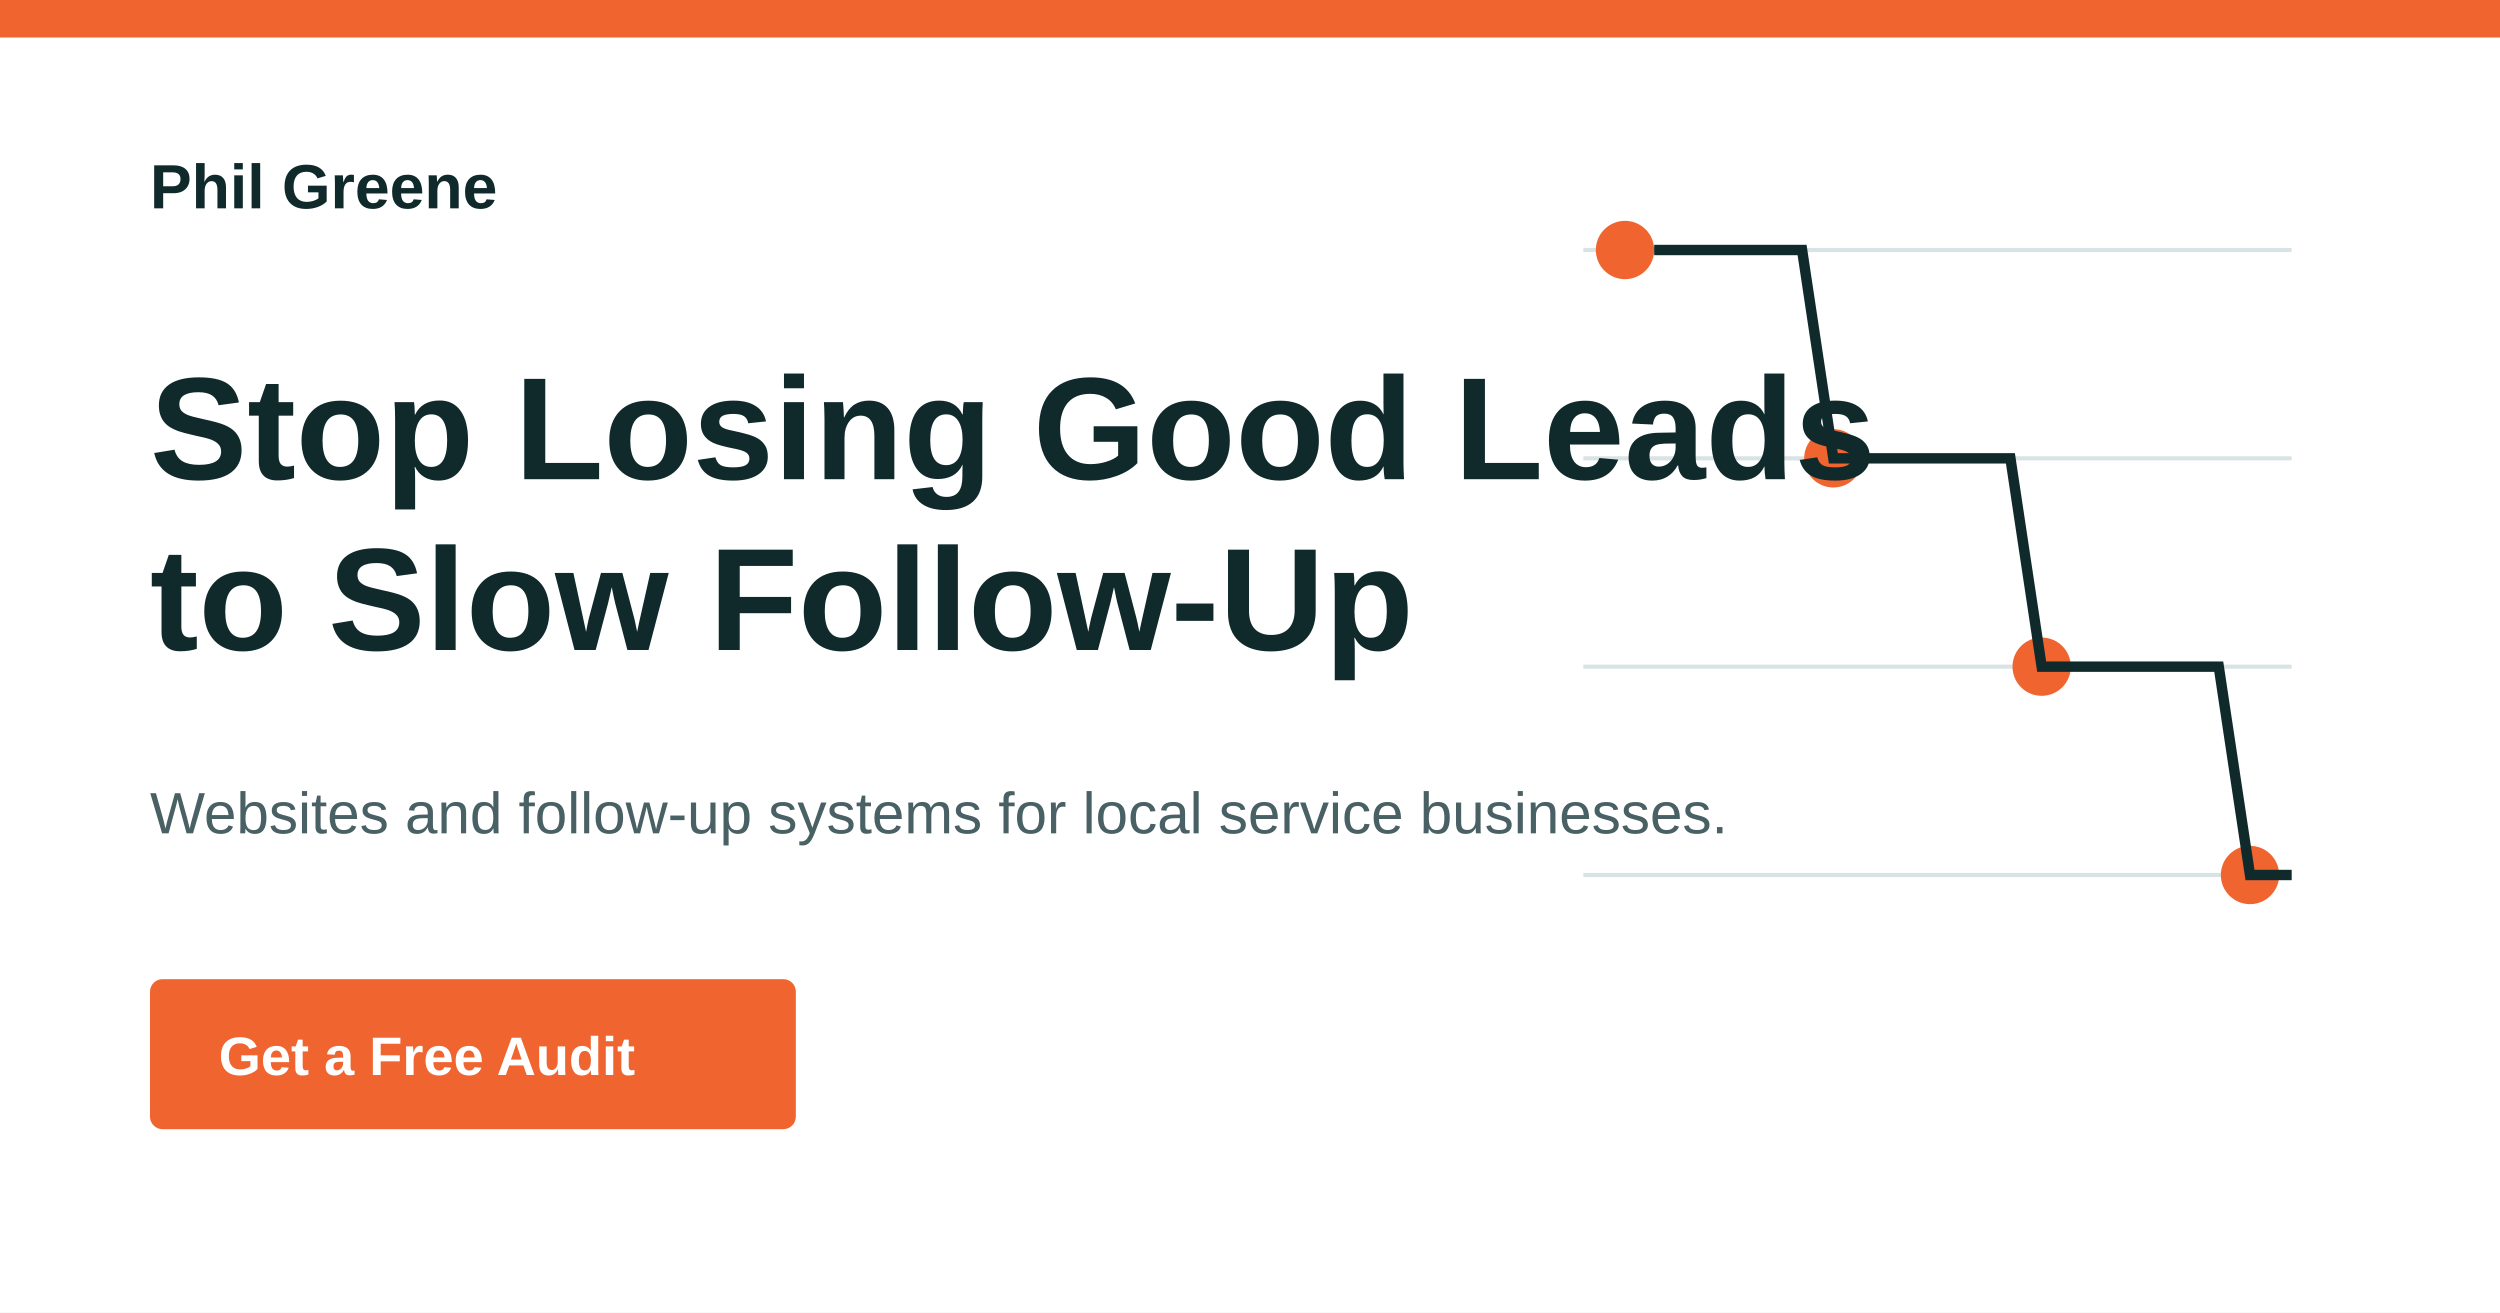
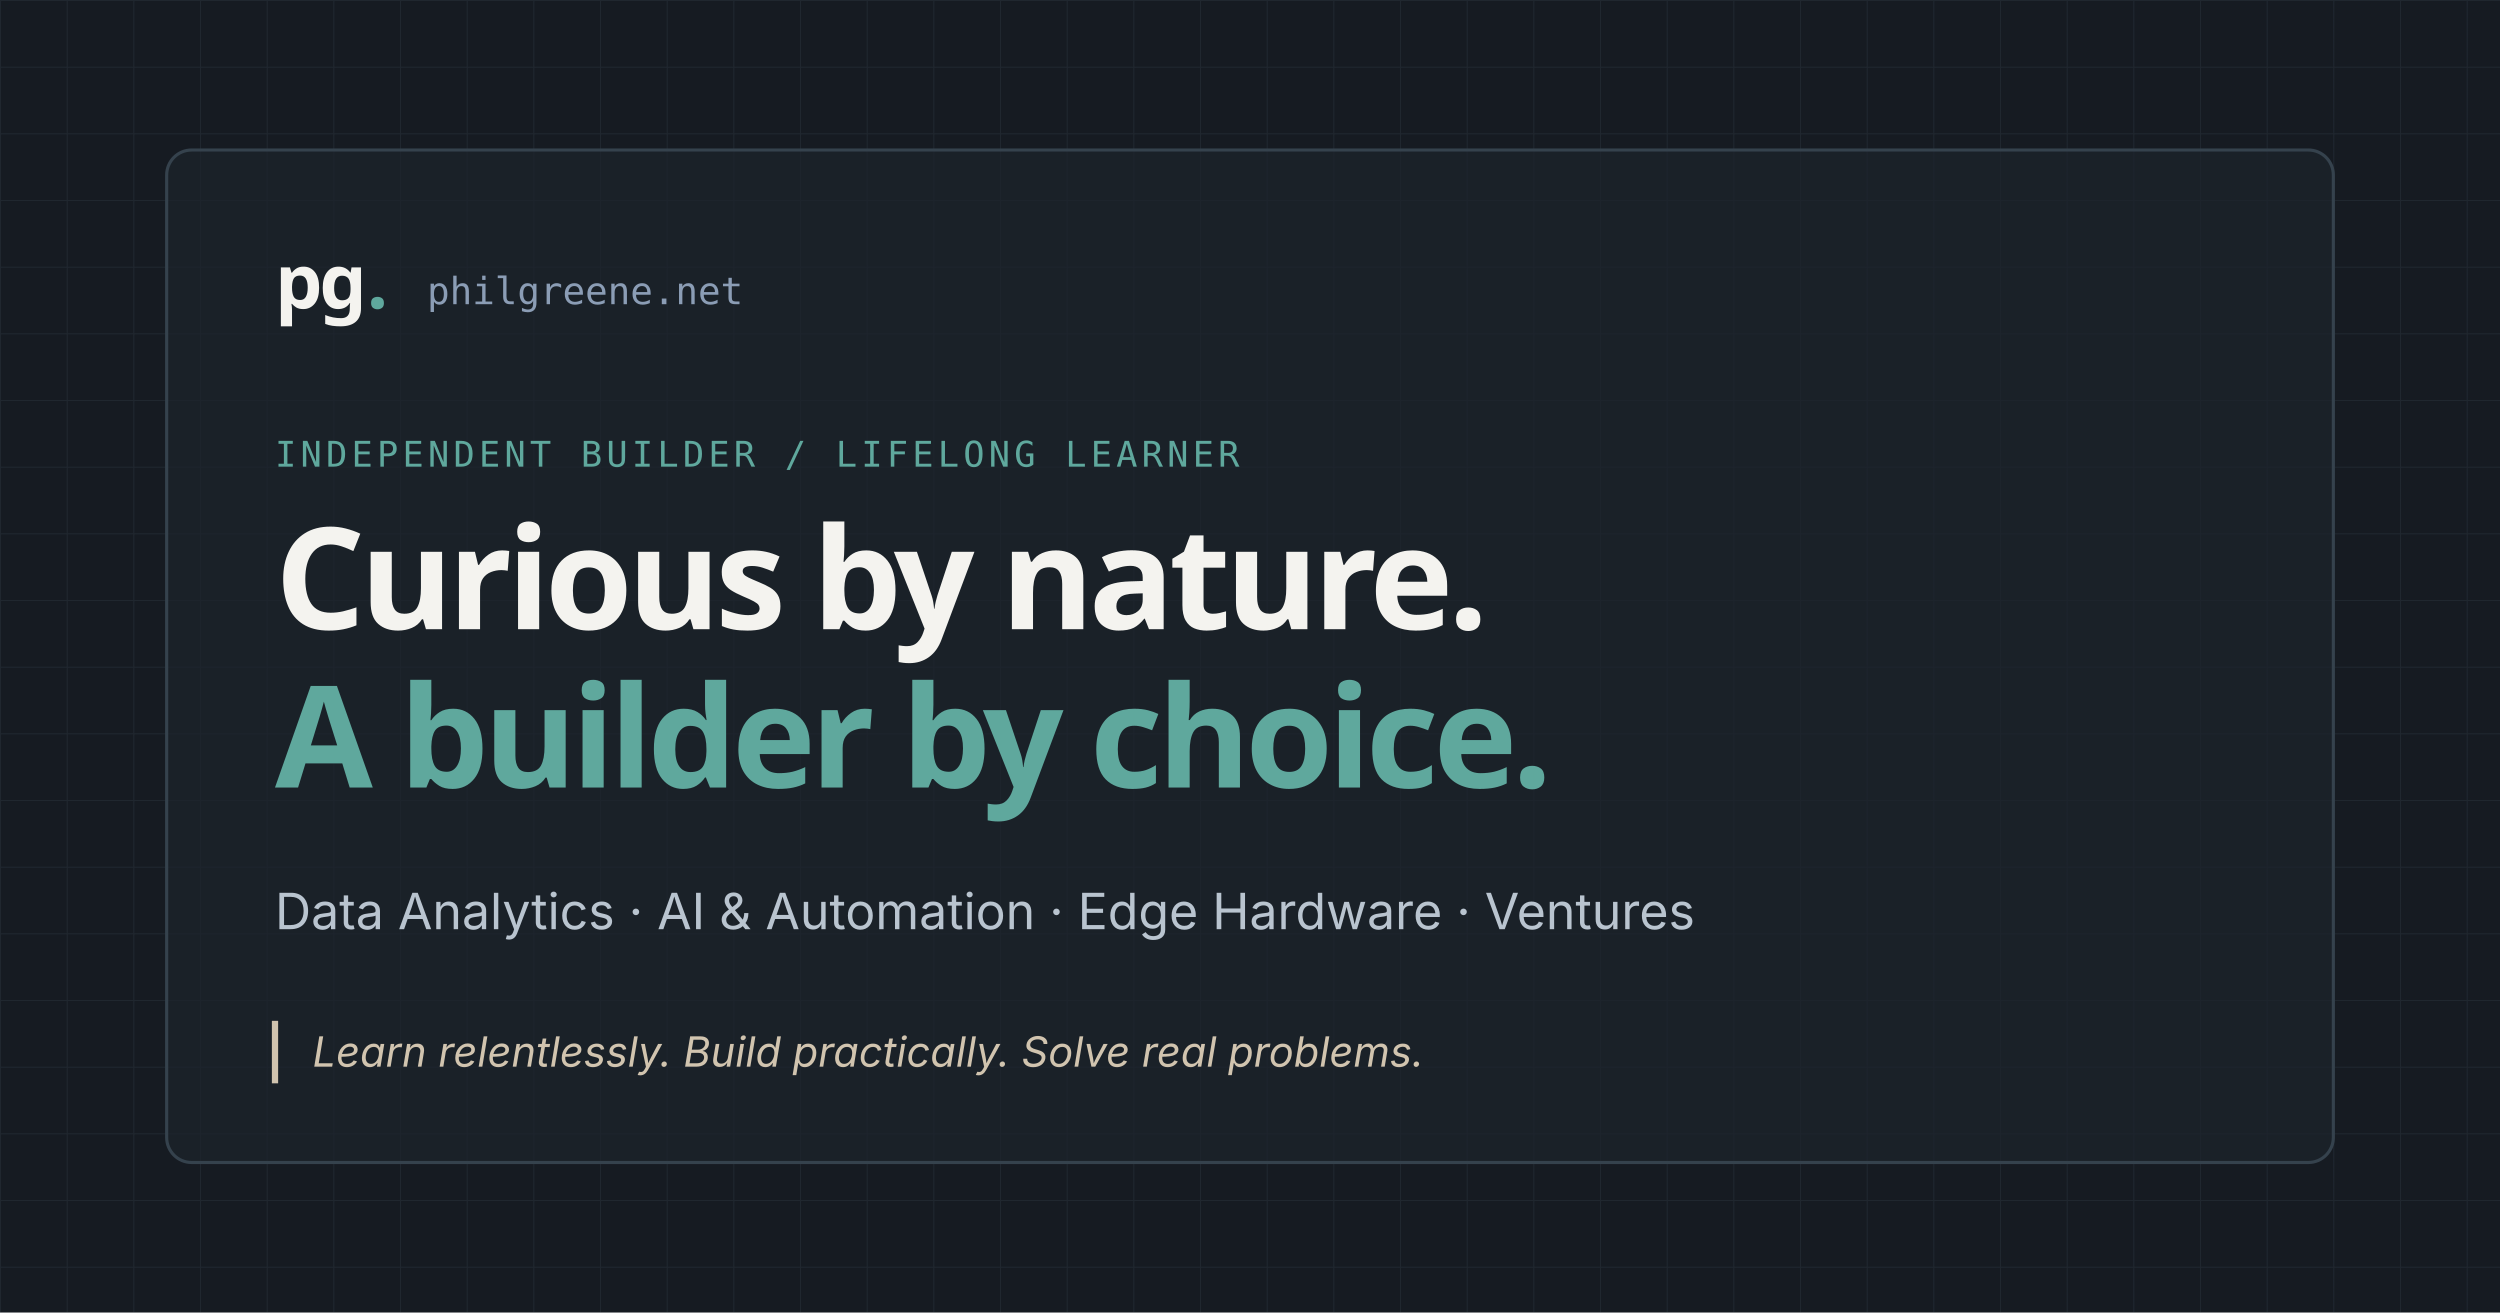
- <svg xmlns="http://www.w3.org/2000/svg" width="1200" height="630" viewBox="0 0 1200 630">
-   <rect width="1200" height="630" fill="#ffffff" />
-   <rect x="0" y="0" width="1200" height="18" fill="#f0642f" />
-   <path d="M760 120h340M760 220h340M760 320h340M760 420h340" stroke="#d9e3e5" stroke-width="2" />
-   <g fill="#f0642f">
-     <circle cx="780" cy="120" r="14" />
-     <circle cx="880" cy="220" r="14" />
-     <circle cx="980" cy="320" r="14" />
-     <circle cx="1080" cy="420" r="14" />
-   </g>
-   <path d="M794 120h71l15 100h85l15 100h85l15 100h20" fill="none" stroke="#102a2c" stroke-width="5" />
-   <text x="72" y="100" font-family="Manrope,Arial,sans-serif" font-size="30" font-weight="700" fill="#102a2c">Phil Greene</text>
-   <text x="72" y="230" font-family="Manrope,Arial,sans-serif" font-size="70" font-weight="800" fill="#102a2c">Stop Losing Good Leads</text>
-   <text x="72" y="312" font-family="Manrope,Arial,sans-serif" font-size="70" font-weight="800" fill="#102a2c">to Slow Follow-Up</text>
-   <text x="72" y="400" font-family="Manrope,Arial,sans-serif" font-size="28" font-weight="500" fill="#496064">Websites and follow-up systems for local service businesses.</text>
-   <rect x="72" y="470" width="310" height="72" rx="6" fill="#f0642f" />
-   <text x="105" y="516" font-family="Manrope,Arial,sans-serif" font-size="26" font-weight="700" fill="#ffffff">Get a Free Audit</text>
+ <svg xmlns="http://www.w3.org/2000/svg" width="1200" height="630" viewBox="0 0 1200 630" fill="none">
+   <rect width="1200" height="630" fill="#161B22" />
+   <defs>
+     <pattern id="grid" width="32" height="32" patternUnits="userSpaceOnUse">
+       <path d="M 32 0 L 0 0 0 32" fill="none" stroke="#8B9DB5" stroke-opacity="0.09" stroke-width="1" />
+     </pattern>
+   </defs>
+   <rect width="1200" height="630" fill="url(#grid)" />
+   <rect x="80" y="72" width="1040" height="486" rx="12" fill="#1C232B" fill-opacity="0.72" stroke="#35424D" stroke-width="1.5" />
+   <text x="132" y="148" fill="#F4F3EF" font-family="Manrope, system-ui, sans-serif" font-size="36" font-weight="800" letter-spacing="-1.5">pg<tspan fill="#5FA89D">.</tspan>
+   </text>
+   <text x="205" y="146" fill="#8B9DB5" font-family="JetBrains Mono, monospace" font-size="18" font-weight="500">philgreene.net</text>
+   <text x="132" y="224" fill="#5FA89D" font-family="JetBrains Mono, monospace" font-size="17" font-weight="500" letter-spacing="2">INDEPENDENT BUILDER / LIFELONG LEARNER</text>
+   <text x="132" y="302" fill="#F4F3EF" font-family="Manrope, system-ui, sans-serif" font-size="68" font-weight="800" letter-spacing="-2.5">Curious by nature.</text>
+   <text x="132" y="378" fill="#5FA89D" font-family="Manrope, system-ui, sans-serif" font-size="68" font-weight="800" letter-spacing="-2.5">A builder by choice.</text>
+   <text x="132" y="446" fill="#B9C4CF" font-family="Inter, system-ui, sans-serif" font-size="24" font-weight="400">Data Analytics · AI &amp; Automation · Edge Hardware · Ventures</text>
+   <line x1="132" y1="490" x2="132" y2="520" stroke="#D1C4AF" stroke-width="3" />
+   <text x="150" y="512" fill="#D1C4AF" font-family="Inter, system-ui, sans-serif" font-size="20" font-style="italic">Learn relentlessly. Build practically. Solve real problems.</text>
</svg>
